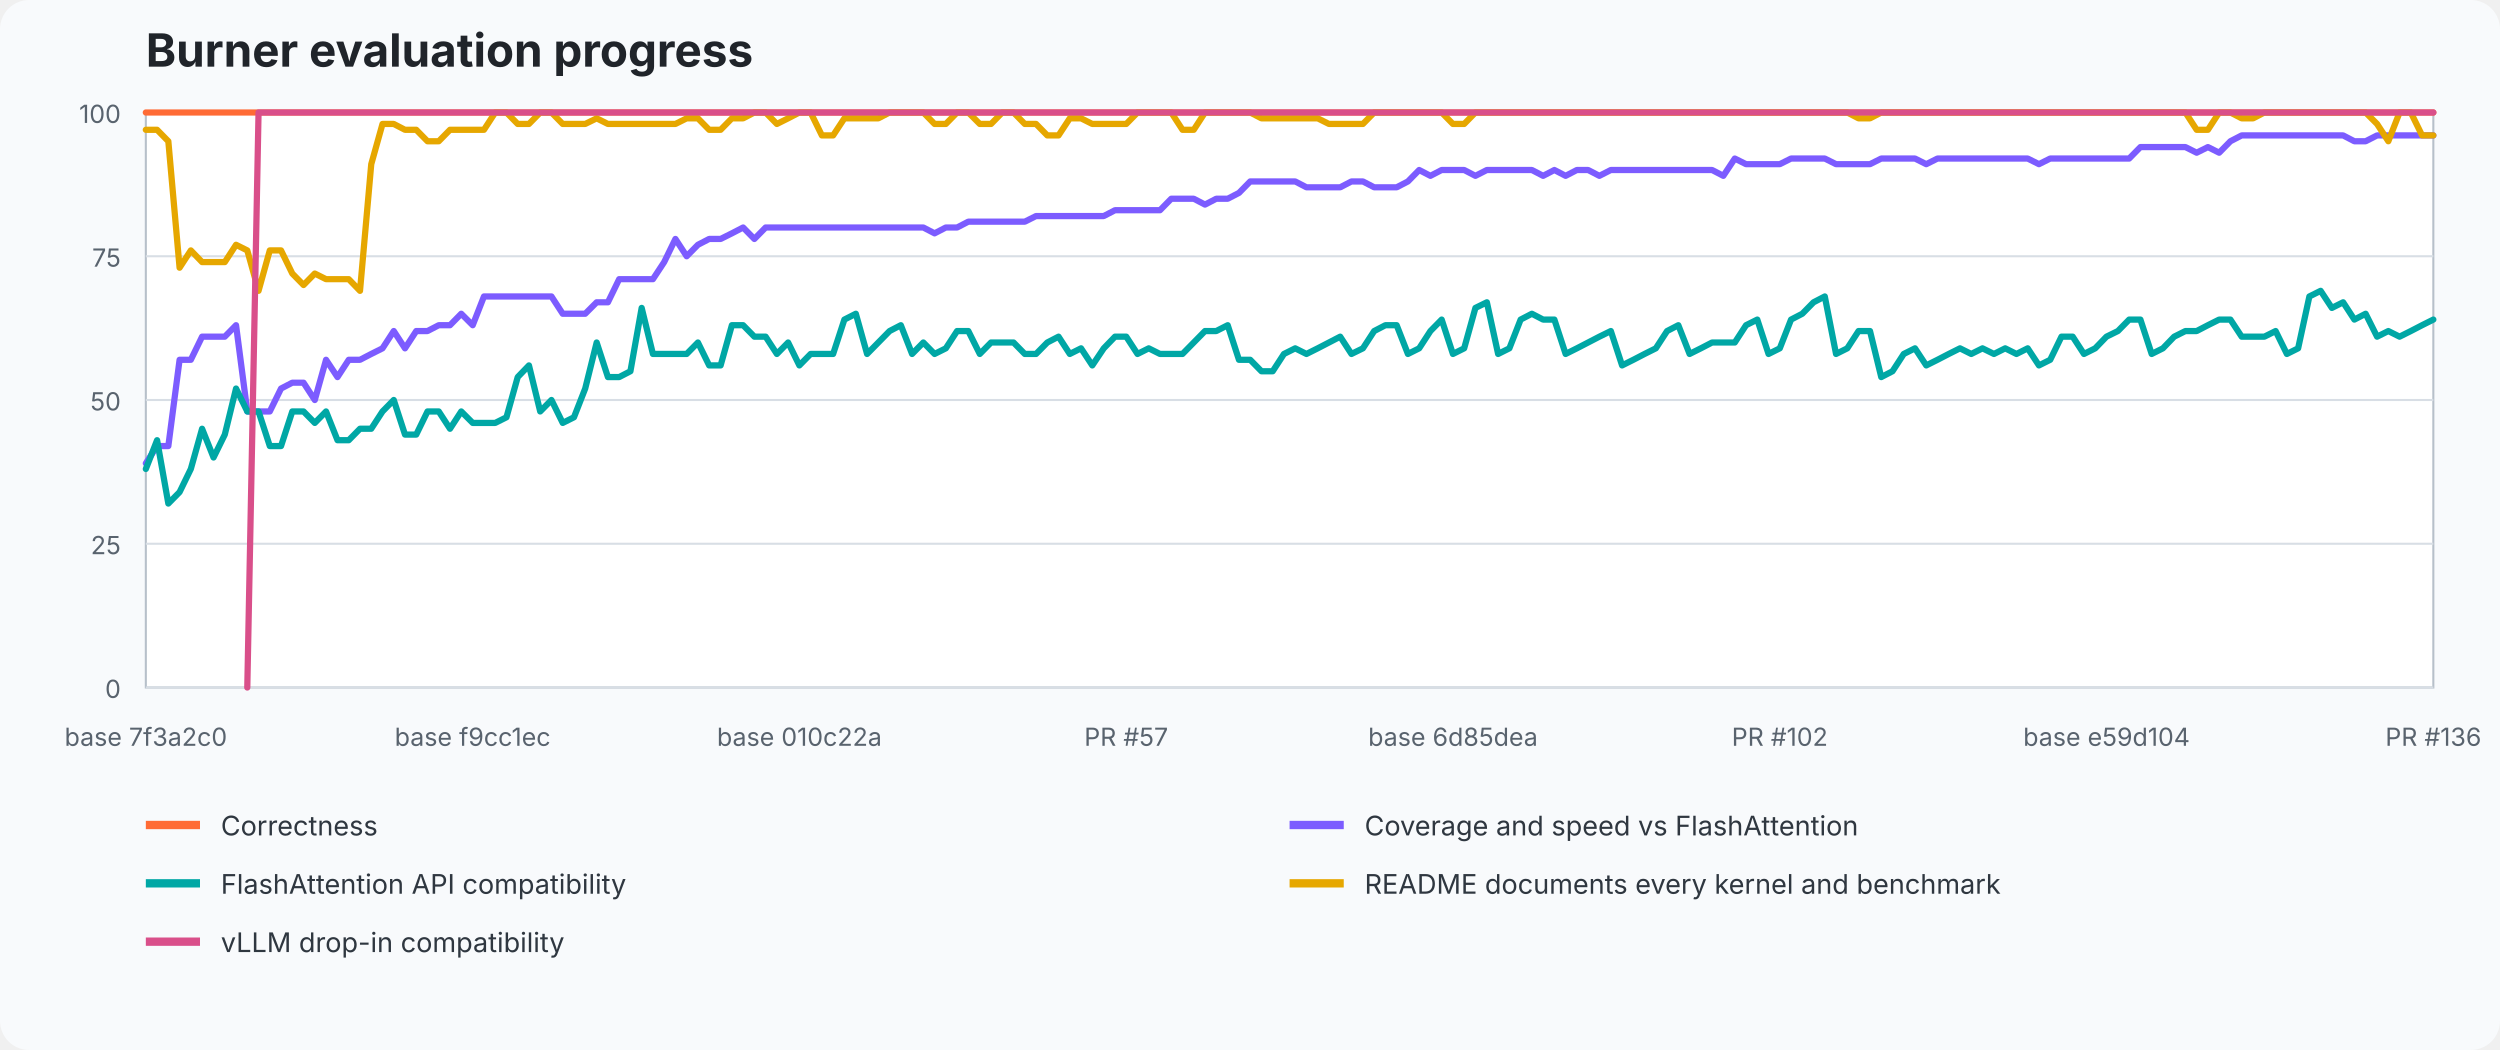
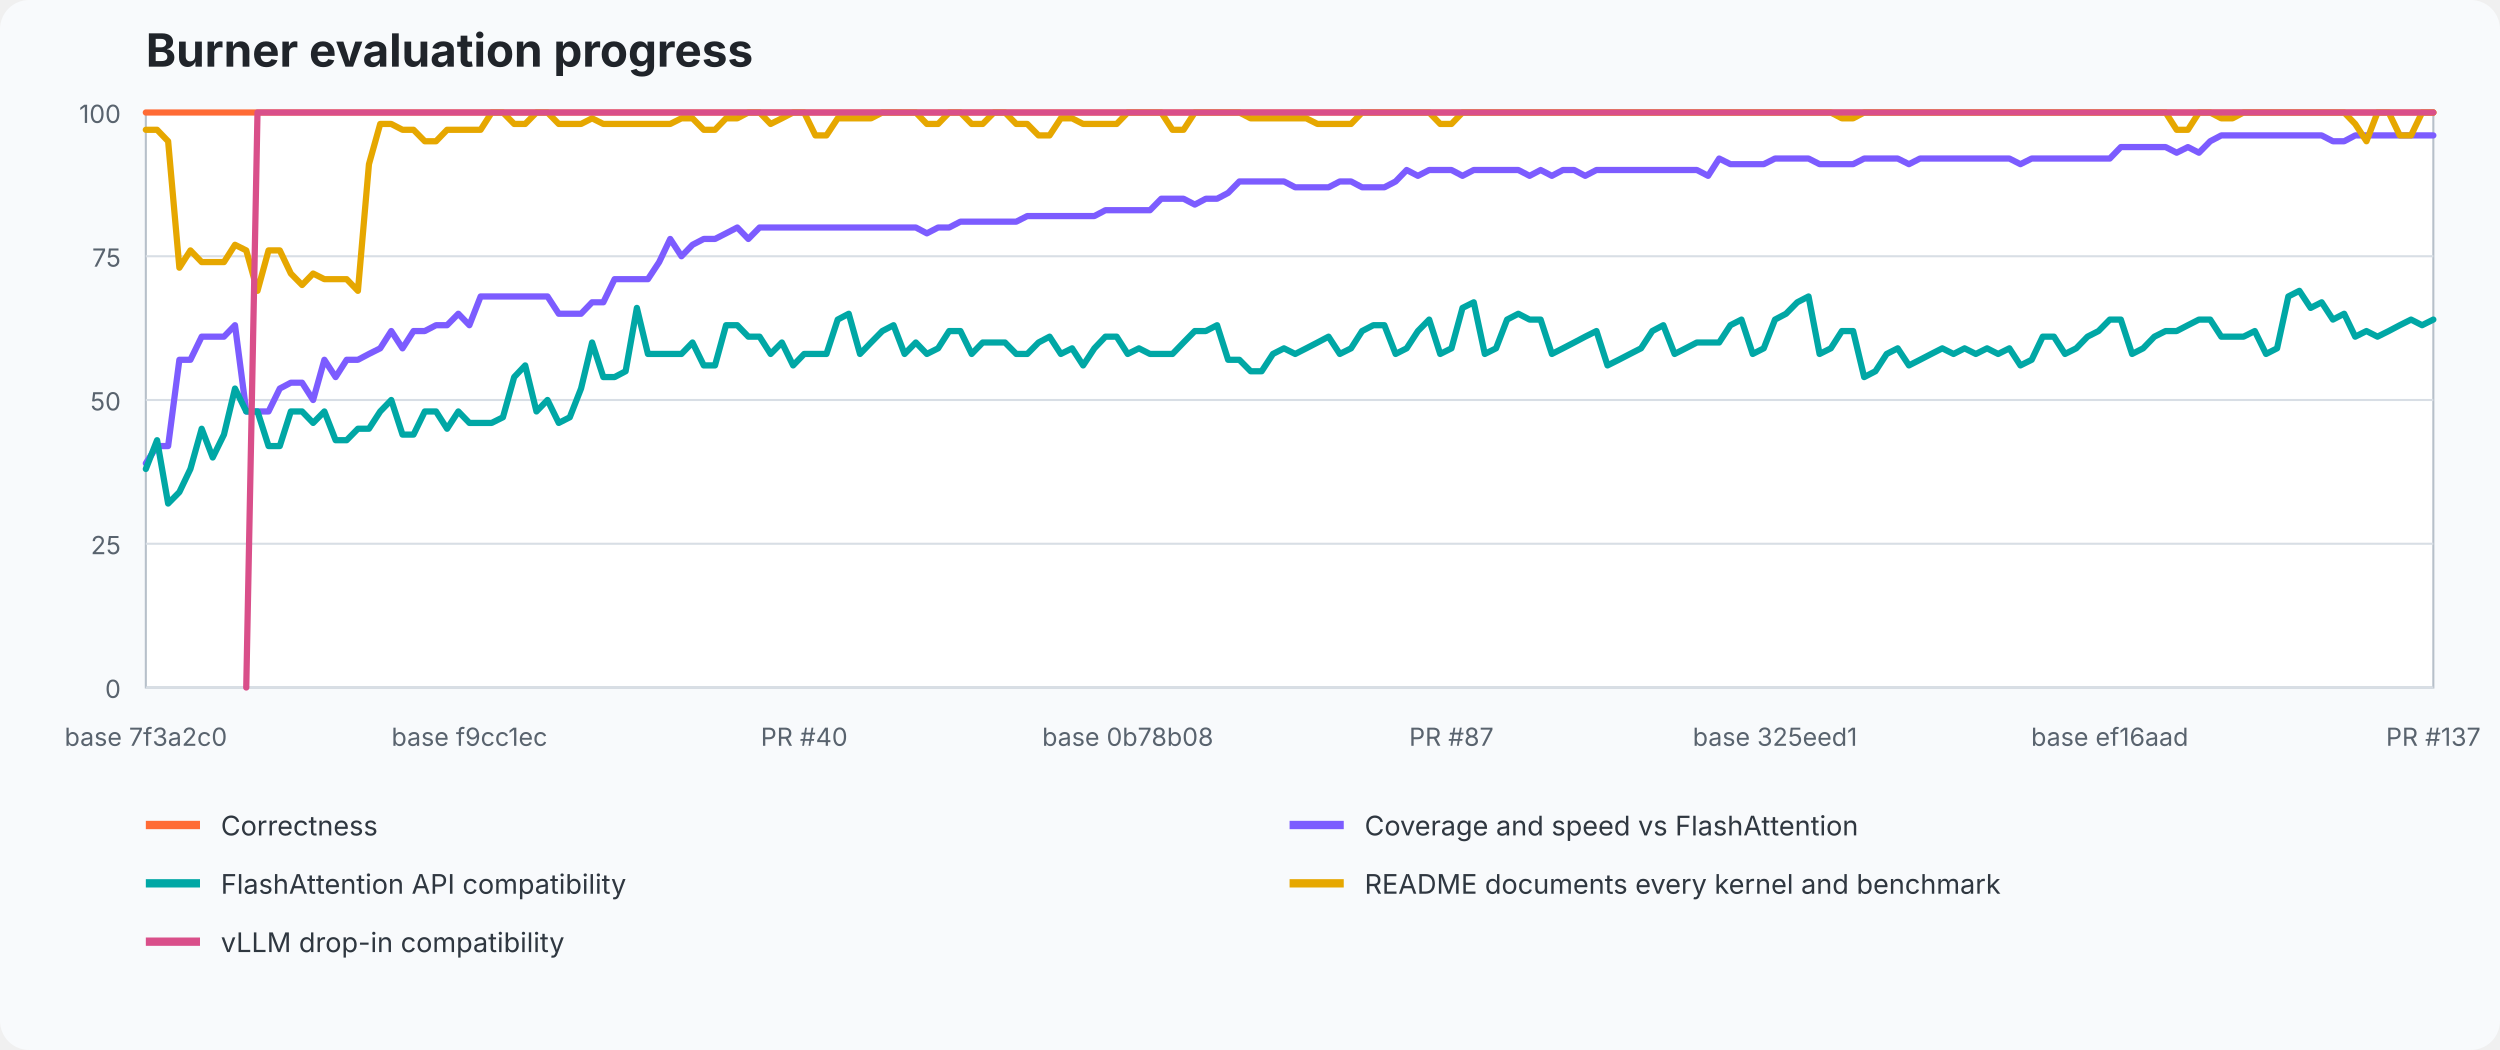
<svg xmlns="http://www.w3.org/2000/svg" width="1200" height="504" viewBox="0 0 1200 504" role="img" aria-labelledby="title desc">
  <style>text{font-family:ui-sans-serif,system-ui,-apple-system,BlinkMacSystemFont,"Segoe UI",sans-serif}.title{font-size:22px;font-weight:700;fill:#20242a}.axis{font-size:12px;fill:#59636e}.legend{font-size:13px;fill:#2f3740}.grid{stroke:#d8dee5;stroke-width:1}.plot{fill:#fff;stroke:#b7c0ca}</style>
  <rect width="100%" height="100%" fill="#f8fafc" rx="14" />
  <text x="70" y="32" class="title">Burner evaluation progress</text>
  <rect x="70" y="54" width="1098" height="276" class="plot" />
  <line x1="70" y1="330" x2="1168" y2="330" class="grid" />
  <text x="58" y="335" text-anchor="end" class="axis">0</text>
  <line x1="70" y1="261" x2="1168" y2="261" class="grid" />
  <text x="58" y="266" text-anchor="end" class="axis">25</text>
  <line x1="70" y1="192" x2="1168" y2="192" class="grid" />
  <text x="58" y="197" text-anchor="end" class="axis">50</text>
  <line x1="70" y1="123" x2="1168" y2="123" class="grid" />
  <text x="58" y="128" text-anchor="end" class="axis">75</text>
  <line x1="70" y1="54" x2="1168" y2="54" class="grid" />
  <text x="58" y="59" text-anchor="end" class="axis">100</text>
-   <polyline points="70.0,54.0 75.4,54.0 80.8,54.0 86.2,54.0 91.6,54.0 97.0,54.0 102.5,54.0 107.9,54.0 113.3,54.0 118.7,54.0 124.1,54.0 129.5,54.0 134.9,54.0 140.3,54.0 145.7,54.0 151.1,54.0 156.5,54.0 162.0,54.0 167.4,54.0 172.8,54.0 178.2,54.0 183.6,54.0 189.0,54.0 194.4,54.0 199.8,54.0 205.2,54.0 210.6,54.0 216.0,54.0 221.4,54.0 226.9,54.0 232.3,54.0 237.7,54.0 243.1,54.0 248.5,54.0 253.9,54.0 259.3,54.0 264.7,54.0 270.1,54.0 275.5,54.0 280.9,54.0 286.4,54.0 291.8,54.0 297.2,54.0 302.6,54.0 308.0,54.0 313.4,54.0 318.8,54.0 324.2,54.0 329.6,54.0 335.0,54.0 340.4,54.0 345.9,54.0 351.3,54.0 356.7,54.0 362.1,54.0 367.5,54.0 372.9,54.0 378.3,54.0 383.7,54.0 389.1,54.0 394.5,54.0 399.9,54.0 405.3,54.0 410.8,54.0 416.2,54.0 421.6,54.0 427.0,54.0 432.4,54.0 437.8,54.0 443.2,54.0 448.6,54.0 454.0,54.0 459.4,54.0 464.8,54.0 470.3,54.0 475.7,54.0 481.1,54.0 486.5,54.0 491.9,54.0 497.3,54.0 502.7,54.0 508.1,54.0 513.5,54.0 518.9,54.0 524.3,54.0 529.8,54.0 535.2,54.0 540.6,54.0 546.0,54.0 551.4,54.0 556.8,54.0 562.2,54.0 567.6,54.0 573.0,54.0 578.4,54.0 583.8,54.0 589.3,54.0 594.7,54.0 600.1,54.0 605.5,54.0 610.9,54.0 616.3,54.0 621.7,54.0 627.1,54.0 632.5,54.0 637.9,54.0 643.3,54.0 648.7,54.0 654.2,54.0 659.6,54.0 665.0,54.0 670.4,54.0 675.8,54.0 681.2,54.0 686.6,54.0 692.0,54.0 697.4,54.0 702.8,54.0 708.2,54.0 713.7,54.0 719.1,54.0 724.5,54.0 729.9,54.0 735.3,54.0 740.7,54.0 746.1,54.0 751.5,54.0 756.9,54.0 762.3,54.0 767.7,54.0 773.2,54.0 778.6,54.0 784.0,54.0 789.4,54.0 794.8,54.0 800.2,54.0 805.6,54.0 811.0,54.0 816.4,54.0 821.8,54.0 827.2,54.0 832.7,54.0 838.1,54.0 843.5,54.0 848.9,54.0 854.3,54.0 859.7,54.0 865.1,54.0 870.5,54.0 875.9,54.0 881.3,54.0 886.7,54.0 892.1,54.0 897.6,54.0 903.0,54.0 908.4,54.0 913.8,54.0 919.2,54.0 924.6,54.0 930.0,54.0 935.4,54.0 940.8,54.0 946.2,54.0 951.6,54.0 957.1,54.0 962.5,54.0 967.9,54.0 973.3,54.0 978.7,54.0 984.1,54.0 989.5,54.0 994.9,54.0 1000.3,54.0 1005.7,54.0 1011.1,54.0 1016.6,54.0 1022.0,54.0 1027.4,54.0 1032.8,54.0 1038.2,54.0 1043.6,54.0 1049.0,54.0 1054.4,54.0 1059.8,54.0 1065.2,54.0 1070.6,54.0 1076.0,54.0 1081.5,54.0 1086.9,54.0 1092.3,54.0 1097.7,54.0 1103.1,54.0 1108.5,54.0 1113.9,54.0 1119.3,54.0 1124.7,54.0 1130.1,54.0 1135.5,54.0 1141.0,54.0 1146.4,54.0 1151.8,54.0 1157.2,54.0 1162.6,54.0 1168.0,54.0" fill="none" stroke="#ff6b35" stroke-width="3" stroke-linejoin="round" stroke-linecap="round" />
-   <polyline points="70.0,222.4 75.4,214.1 80.8,214.1 86.2,172.7 91.6,172.7 97.0,161.6 102.5,161.6 107.9,161.6 113.3,156.1 118.7,197.5 124.1,197.5 129.5,197.5 134.9,186.5 140.3,183.7 145.7,183.7 151.1,192.0 156.5,172.7 162.0,181.0 167.4,172.7 172.8,172.7 178.2,169.9 183.6,167.2 189.0,158.9 194.4,167.2 199.8,158.9 205.2,158.9 210.6,156.1 216.0,156.1 221.4,150.6 226.9,156.1 232.3,142.3 237.7,142.3 243.1,142.3 248.5,142.3 253.9,142.3 259.3,142.3 264.7,142.3 270.1,150.6 275.5,150.6 280.9,150.6 286.4,145.1 291.8,145.1 297.2,134.0 302.6,134.0 308.0,134.0 313.4,134.0 318.8,125.8 324.2,114.7 329.6,123.0 335.0,117.5 340.4,114.7 345.9,114.7 351.3,112.0 356.7,109.2 362.1,114.7 367.5,109.2 372.9,109.2 378.3,109.2 383.7,109.2 389.1,109.2 394.5,109.2 399.9,109.2 405.3,109.2 410.8,109.2 416.2,109.2 421.6,109.2 427.0,109.2 432.4,109.2 437.8,109.2 443.2,109.2 448.6,112.0 454.0,109.2 459.4,109.2 464.8,106.4 470.3,106.4 475.7,106.4 481.1,106.4 486.5,106.4 491.9,106.4 497.3,103.7 502.7,103.7 508.1,103.7 513.5,103.7 518.9,103.7 524.3,103.7 529.8,103.7 535.2,100.9 540.6,100.9 546.0,100.9 551.4,100.9 556.8,100.9 562.2,95.4 567.6,95.4 573.0,95.4 578.4,98.2 583.8,95.4 589.3,95.4 594.7,92.6 600.1,87.1 605.5,87.1 610.9,87.1 616.3,87.1 621.7,87.1 627.1,89.9 632.5,89.9 637.9,89.9 643.3,89.9 648.7,87.1 654.2,87.1 659.6,89.9 665.0,89.9 670.4,89.9 675.8,87.1 681.2,81.6 686.6,84.4 692.0,81.6 697.4,81.6 702.8,81.6 708.2,84.4 713.7,81.6 719.1,81.6 724.5,81.6 729.9,81.6 735.3,81.6 740.7,84.4 746.1,81.6 751.5,84.4 756.9,81.6 762.3,81.6 767.7,84.4 773.2,81.6 778.6,81.6 784.0,81.6 789.4,81.6 794.8,81.6 800.2,81.6 805.6,81.6 811.0,81.6 816.4,81.6 821.8,81.6 827.2,84.4 832.7,76.1 838.1,78.8 843.5,78.8 848.9,78.8 854.3,78.8 859.7,76.1 865.1,76.1 870.5,76.1 875.9,76.1 881.3,78.8 886.7,78.8 892.1,78.8 897.6,78.8 903.0,76.1 908.4,76.1 913.8,76.1 919.2,76.1 924.6,78.8 930.0,76.1 935.4,76.1 940.8,76.1 946.2,76.1 951.6,76.1 957.1,76.1 962.5,76.1 967.9,76.1 973.3,76.1 978.7,78.8 984.1,76.1 989.5,76.1 994.9,76.1 1000.3,76.1 1005.7,76.1 1011.1,76.1 1016.6,76.1 1022.0,76.1 1027.4,70.6 1032.8,70.6 1038.2,70.6 1043.6,70.6 1049.0,70.6 1054.4,73.3 1059.8,70.6 1065.2,73.3 1070.6,67.8 1076.0,65.0 1081.5,65.0 1086.9,65.0 1092.3,65.0 1097.7,65.0 1103.1,65.0 1108.5,65.0 1113.9,65.0 1119.3,65.0 1124.7,65.0 1130.1,67.8 1135.5,67.8 1141.0,65.0 1146.4,65.0 1151.8,65.0 1157.2,65.0 1162.6,65.0 1168.0,65.0" fill="none" stroke="#7c5cff" stroke-width="3" stroke-linejoin="round" stroke-linecap="round" />
-   <polyline points="70.0,225.1 75.4,211.3 80.8,241.7 86.2,236.2 91.6,225.1 97.0,205.8 102.5,219.6 107.9,208.6 113.3,186.5 118.7,197.5 124.1,197.5 129.5,214.1 134.9,214.1 140.3,197.5 145.7,197.5 151.1,203.0 156.5,197.5 162.0,211.3 167.4,211.3 172.8,205.8 178.2,205.8 183.6,197.5 189.0,192.0 194.4,208.6 199.8,208.6 205.2,197.5 210.6,197.5 216.0,205.8 221.4,197.5 226.9,203.0 232.3,203.0 237.7,203.0 243.1,200.3 248.5,181.0 253.9,175.4 259.3,197.5 264.7,192.0 270.1,203.0 275.5,200.3 280.9,186.5 286.4,164.4 291.8,181.0 297.2,181.0 302.6,178.2 308.0,147.8 313.4,169.9 318.8,169.9 324.2,169.9 329.6,169.9 335.0,164.4 340.4,175.4 345.9,175.4 351.3,156.1 356.7,156.1 362.1,161.6 367.5,161.6 372.9,169.9 378.3,164.4 383.7,175.4 389.1,169.9 394.5,169.9 399.9,169.9 405.3,153.4 410.8,150.6 416.2,169.9 421.6,164.4 427.0,158.9 432.4,156.1 437.8,169.9 443.2,164.4 448.6,169.9 454.0,167.2 459.4,158.9 464.8,158.9 470.3,169.9 475.7,164.4 481.1,164.4 486.5,164.4 491.9,169.9 497.3,169.9 502.7,164.4 508.1,161.6 513.5,169.9 518.9,167.2 524.3,175.4 529.8,167.2 535.2,161.6 540.6,161.6 546.0,169.9 551.4,167.2 556.8,169.9 562.2,169.9 567.6,169.9 573.0,164.4 578.4,158.9 583.8,158.9 589.3,156.1 594.7,172.7 600.1,172.7 605.5,178.2 610.9,178.2 616.3,169.9 621.7,167.2 627.1,169.9 632.5,167.2 637.9,164.4 643.3,161.6 648.7,169.9 654.2,167.2 659.6,158.9 665.0,156.1 670.4,156.1 675.8,169.9 681.2,167.2 686.6,158.9 692.0,153.4 697.4,169.9 702.8,167.2 708.2,147.8 713.7,145.1 719.1,169.9 724.5,167.2 729.9,153.4 735.3,150.6 740.7,153.4 746.1,153.4 751.5,169.9 756.9,167.2 762.3,164.4 767.7,161.6 773.2,158.9 778.6,175.4 784.0,172.7 789.4,169.9 794.8,167.2 800.2,158.9 805.6,156.1 811.0,169.9 816.4,167.2 821.8,164.4 827.2,164.4 832.7,164.4 838.1,156.1 843.5,153.4 848.9,169.9 854.3,167.2 859.7,153.4 865.1,150.6 870.5,145.1 875.9,142.3 881.3,169.9 886.7,167.2 892.1,158.9 897.6,158.9 903.0,181.0 908.4,178.2 913.8,169.9 919.2,167.2 924.6,175.4 930.0,172.7 935.4,169.9 940.8,167.2 946.2,169.9 951.6,167.2 957.1,169.9 962.5,167.2 967.9,169.9 973.3,167.2 978.7,175.4 984.1,172.7 989.5,161.6 994.9,161.6 1000.3,169.9 1005.7,167.2 1011.1,161.6 1016.6,158.9 1022.0,153.4 1027.4,153.4 1032.8,169.9 1038.2,167.2 1043.6,161.6 1049.0,158.9 1054.4,158.9 1059.8,156.1 1065.2,153.4 1070.6,153.4 1076.0,161.6 1081.5,161.6 1086.9,161.6 1092.3,158.9 1097.7,169.9 1103.1,167.2 1108.5,142.3 1113.9,139.6 1119.3,147.8 1124.7,145.1 1130.1,153.4 1135.5,150.6 1141.0,161.6 1146.4,158.9 1151.8,161.6 1157.2,158.9 1162.6,156.1 1168.0,153.4" fill="none" stroke="#00a7a5" stroke-width="3" stroke-linejoin="round" stroke-linecap="round" />
-   <polyline points="70.0,62.3 75.4,62.3 80.8,67.8 86.2,128.5 91.6,120.2 97.0,125.8 102.5,125.8 107.9,125.8 113.3,117.5 118.7,120.2 124.1,139.6 129.5,120.2 134.9,120.2 140.3,131.3 145.7,136.8 151.1,131.3 156.5,134.0 162.0,134.0 167.4,134.0 172.8,139.6 178.2,78.8 183.6,59.5 189.0,59.5 194.4,62.3 199.8,62.3 205.2,67.8 210.6,67.8 216.0,62.3 221.4,62.3 226.9,62.3 232.3,62.3 237.7,54.0 243.1,54.0 248.5,59.5 253.9,59.5 259.3,54.0 264.7,54.0 270.1,59.5 275.5,59.5 280.9,59.5 286.4,56.8 291.8,59.5 297.2,59.5 302.6,59.5 308.0,59.5 313.4,59.5 318.8,59.5 324.2,59.5 329.6,56.8 335.0,56.8 340.4,62.3 345.9,62.3 351.3,56.8 356.7,56.8 362.1,54.0 367.5,54.0 372.9,59.5 378.3,56.8 383.7,54.0 389.1,54.0 394.5,65.0 399.9,65.0 405.3,56.8 410.8,56.8 416.2,56.8 421.6,56.8 427.0,54.0 432.4,54.0 437.8,54.0 443.2,54.0 448.6,59.5 454.0,59.5 459.4,54.0 464.8,54.0 470.3,59.5 475.7,59.5 481.1,54.0 486.5,54.0 491.9,59.5 497.3,59.5 502.7,65.0 508.1,65.0 513.5,56.8 518.9,56.8 524.3,59.5 529.8,59.5 535.2,59.5 540.6,59.5 546.0,54.0 551.4,54.0 556.8,54.0 562.2,54.0 567.6,62.3 573.0,62.3 578.4,54.0 583.8,54.0 589.3,54.0 594.7,54.0 600.1,54.0 605.5,56.8 610.9,56.8 616.3,56.8 621.7,56.8 627.1,56.8 632.5,56.8 637.9,59.5 643.3,59.5 648.7,59.5 654.2,59.5 659.6,54.0 665.0,54.0 670.4,54.0 675.8,54.0 681.2,54.0 686.6,54.0 692.0,54.0 697.4,59.5 702.8,59.5 708.2,54.0 713.7,54.0 719.1,54.0 724.5,54.0 729.9,54.0 735.3,54.0 740.7,54.0 746.1,54.0 751.5,54.0 756.9,54.0 762.3,54.0 767.7,54.0 773.2,54.0 778.6,54.0 784.0,54.0 789.4,54.0 794.8,54.0 800.2,54.0 805.6,54.0 811.0,54.0 816.4,54.0 821.8,54.0 827.2,54.0 832.7,54.0 838.1,54.0 843.5,54.0 848.9,54.0 854.3,54.0 859.7,54.0 865.1,54.0 870.5,54.0 875.9,54.0 881.3,54.0 886.7,54.0 892.1,56.8 897.6,56.8 903.0,54.0 908.4,54.0 913.8,54.0 919.2,54.0 924.6,54.0 930.0,54.0 935.4,54.0 940.8,54.0 946.2,54.0 951.6,54.0 957.1,54.0 962.5,54.0 967.9,54.0 973.3,54.0 978.7,54.0 984.1,54.0 989.5,54.0 994.9,54.0 1000.3,54.0 1005.7,54.0 1011.1,54.0 1016.6,54.0 1022.0,54.0 1027.4,54.0 1032.8,54.0 1038.2,54.0 1043.6,54.0 1049.0,54.0 1054.4,62.3 1059.8,62.3 1065.2,54.0 1070.6,54.0 1076.0,56.8 1081.5,56.8 1086.9,54.0 1092.3,54.0 1097.7,54.0 1103.1,54.0 1108.5,54.0 1113.9,54.0 1119.3,54.0 1124.7,54.0 1130.1,54.0 1135.5,54.0 1141.0,59.5 1146.4,67.8 1151.8,54.0 1157.2,54.0 1162.6,65.0 1168.0,65.0" fill="none" stroke="#e6a700" stroke-width="3" stroke-linejoin="round" stroke-linecap="round" />
-   <polyline points="118.7,330.0 124.1,54.0 129.5,54.0 134.9,54.0 140.3,54.0 145.7,54.0 151.1,54.0 156.5,54.0 162.0,54.0 167.4,54.0 172.8,54.0 178.2,54.0 183.6,54.0 189.0,54.0 194.4,54.0 199.8,54.0 205.2,54.0 210.6,54.0 216.0,54.0 221.4,54.0 226.9,54.0 232.3,54.0 237.7,54.0 243.1,54.0 248.5,54.0 253.9,54.0 259.3,54.0 264.7,54.0 270.1,54.0 275.5,54.0 280.9,54.0 286.4,54.0 291.8,54.0 297.2,54.0 302.6,54.0 308.0,54.0 313.4,54.0 318.8,54.0 324.2,54.0 329.6,54.0 335.0,54.0 340.4,54.0 345.9,54.0 351.3,54.0 356.7,54.0 362.1,54.0 367.5,54.0 372.9,54.0 378.3,54.0 383.7,54.0 389.1,54.0 394.5,54.0 399.9,54.0 405.3,54.0 410.8,54.0 416.2,54.0 421.6,54.0 427.0,54.0 432.4,54.0 437.8,54.0 443.2,54.0 448.6,54.0 454.0,54.0 459.4,54.0 464.8,54.0 470.3,54.0 475.7,54.0 481.1,54.0 486.5,54.0 491.9,54.0 497.3,54.0 502.7,54.0 508.1,54.0 513.5,54.0 518.9,54.0 524.3,54.0 529.8,54.0 535.2,54.0 540.6,54.0 546.0,54.0 551.4,54.0 556.8,54.0 562.2,54.0 567.6,54.0 573.0,54.0 578.4,54.0 583.8,54.0 589.3,54.0 594.7,54.0 600.1,54.0 605.5,54.0 610.9,54.0 616.3,54.0 621.7,54.0 627.1,54.0 632.5,54.0 637.9,54.0 643.3,54.0 648.7,54.0 654.2,54.0 659.6,54.0 665.0,54.0 670.4,54.0 675.8,54.0 681.2,54.0 686.6,54.0 692.0,54.0 697.4,54.0 702.8,54.0 708.2,54.0 713.7,54.0 719.1,54.0 724.5,54.0 729.9,54.0 735.3,54.0 740.7,54.0 746.1,54.0 751.5,54.0 756.9,54.0 762.3,54.0 767.7,54.0 773.2,54.0 778.6,54.0 784.0,54.0 789.4,54.0 794.8,54.0 800.2,54.0 805.6,54.0 811.0,54.0 816.4,54.0 821.8,54.0 827.2,54.0 832.7,54.0 838.1,54.0 843.5,54.0 848.9,54.0 854.3,54.0 859.7,54.0 865.1,54.0 870.5,54.0 875.9,54.0 881.3,54.0 886.7,54.0 892.1,54.0 897.6,54.0 903.0,54.0 908.4,54.0 913.8,54.0 919.2,54.0 924.6,54.0 930.0,54.0 935.4,54.0 940.8,54.0 946.2,54.0 951.6,54.0 957.1,54.0 962.5,54.0 967.9,54.0 973.3,54.0 978.7,54.0 984.1,54.0 989.5,54.0 994.9,54.0 1000.3,54.0 1005.7,54.0 1011.1,54.0 1016.6,54.0 1022.0,54.0 1027.4,54.0 1032.8,54.0 1038.2,54.0 1043.6,54.0 1049.0,54.0 1054.4,54.0 1059.8,54.0 1065.2,54.0 1070.6,54.0 1076.0,54.0 1081.5,54.0 1086.9,54.0 1092.3,54.0 1097.7,54.0 1103.1,54.0 1108.5,54.0 1113.9,54.0 1119.3,54.0 1124.7,54.0 1130.1,54.0 1135.5,54.0 1141.0,54.0 1146.4,54.0 1151.8,54.0 1157.2,54.0 1162.6,54.0 1168.0,54.0" fill="none" stroke="#d94f8a" stroke-width="3" stroke-linejoin="round" stroke-linecap="round" />
+   <polyline points="70.0,54.0 75.4,54.0 80.7,54.0 86.1,54.0 91.4,54.0 96.8,54.0 102.1,54.0 107.5,54.0 112.8,54.0 118.2,54.0 123.6,54.0 128.9,54.0 134.3,54.0 139.6,54.0 145.0,54.0 150.3,54.0 155.7,54.0 161.1,54.0 166.4,54.0 171.8,54.0 177.1,54.0 182.5,54.0 187.8,54.0 193.2,54.0 198.5,54.0 203.9,54.0 209.3,54.0 214.6,54.0 220.0,54.0 225.3,54.0 230.7,54.0 236.0,54.0 241.4,54.0 246.8,54.0 252.1,54.0 257.5,54.0 262.8,54.0 268.2,54.0 273.5,54.0 278.9,54.0 284.2,54.0 289.6,54.0 295.0,54.0 300.3,54.0 305.7,54.0 311.0,54.0 316.4,54.0 321.7,54.0 327.1,54.0 332.4,54.0 337.8,54.0 343.2,54.0 348.5,54.0 353.9,54.0 359.2,54.0 364.6,54.0 369.9,54.0 375.3,54.0 380.7,54.0 386.0,54.0 391.4,54.0 396.7,54.0 402.1,54.0 407.4,54.0 412.8,54.0 418.1,54.0 423.5,54.0 428.9,54.0 434.2,54.0 439.6,54.0 444.9,54.0 450.3,54.0 455.6,54.0 461.0,54.0 466.4,54.0 471.7,54.0 477.1,54.0 482.4,54.0 487.8,54.0 493.1,54.0 498.5,54.0 503.8,54.0 509.2,54.0 514.6,54.0 519.9,54.0 525.3,54.0 530.6,54.0 536.0,54.0 541.3,54.0 546.7,54.0 552.0,54.0 557.4,54.0 562.8,54.0 568.1,54.0 573.5,54.0 578.8,54.0 584.2,54.0 589.5,54.0 594.9,54.0 600.3,54.0 605.6,54.0 611.0,54.0 616.3,54.0 621.7,54.0 627.0,54.0 632.4,54.0 637.7,54.0 643.1,54.0 648.5,54.0 653.8,54.0 659.2,54.0 664.5,54.0 669.9,54.0 675.2,54.0 680.6,54.0 686.0,54.0 691.3,54.0 696.7,54.0 702.0,54.0 707.4,54.0 712.7,54.0 718.1,54.0 723.4,54.0 728.8,54.0 734.2,54.0 739.5,54.0 744.9,54.0 750.2,54.0 755.6,54.0 760.9,54.0 766.3,54.0 771.6,54.0 777.0,54.0 782.4,54.0 787.7,54.0 793.1,54.0 798.4,54.0 803.8,54.0 809.1,54.0 814.5,54.0 819.9,54.0 825.2,54.0 830.6,54.0 835.9,54.0 841.3,54.0 846.6,54.0 852.0,54.0 857.3,54.0 862.7,54.0 868.1,54.0 873.4,54.0 878.8,54.0 884.1,54.0 889.5,54.0 894.8,54.0 900.2,54.0 905.6,54.0 910.9,54.0 916.3,54.0 921.6,54.0 927.0,54.0 932.3,54.0 937.7,54.0 943.0,54.0 948.4,54.0 953.8,54.0 959.1,54.0 964.5,54.0 969.8,54.0 975.2,54.0 980.5,54.0 985.9,54.0 991.2,54.0 996.6,54.0 1002.0,54.0 1007.3,54.0 1012.7,54.0 1018.0,54.0 1023.4,54.0 1028.7,54.0 1034.1,54.0 1039.5,54.0 1044.8,54.0 1050.2,54.0 1055.5,54.0 1060.9,54.0 1066.2,54.0 1071.6,54.0 1076.9,54.0 1082.3,54.0 1087.7,54.0 1093.0,54.0 1098.4,54.0 1103.7,54.0 1109.1,54.0 1114.4,54.0 1119.8,54.0 1125.2,54.0 1130.5,54.0 1135.9,54.0 1141.2,54.0 1146.6,54.0 1151.9,54.0 1157.3,54.0 1162.6,54.0 1168.0,54.0" fill="none" stroke="#ff6b35" stroke-width="3" stroke-linejoin="round" stroke-linecap="round" />
+   <polyline points="70.0,222.4 75.4,214.1 80.7,214.1 86.1,172.7 91.4,172.7 96.8,161.6 102.1,161.6 107.5,161.6 112.8,156.1 118.2,197.5 123.6,197.5 128.9,197.5 134.3,186.5 139.6,183.7 145.0,183.7 150.3,192.0 155.7,172.7 161.1,181.0 166.4,172.7 171.8,172.7 177.1,169.9 182.5,167.2 187.8,158.9 193.2,167.2 198.5,158.9 203.9,158.9 209.3,156.1 214.6,156.1 220.0,150.6 225.3,156.1 230.7,142.3 236.0,142.3 241.4,142.3 246.8,142.3 252.1,142.3 257.5,142.3 262.8,142.3 268.2,150.6 273.5,150.6 278.9,150.6 284.2,145.1 289.6,145.1 295.0,134.0 300.3,134.0 305.7,134.0 311.0,134.0 316.4,125.8 321.7,114.7 327.1,123.0 332.4,117.5 337.8,114.7 343.2,114.7 348.5,112.0 353.9,109.2 359.2,114.7 364.6,109.2 369.9,109.2 375.3,109.2 380.7,109.2 386.0,109.2 391.4,109.2 396.7,109.2 402.1,109.2 407.4,109.2 412.8,109.2 418.1,109.2 423.5,109.2 428.9,109.2 434.2,109.2 439.6,109.2 444.9,112.0 450.3,109.2 455.6,109.2 461.0,106.4 466.4,106.4 471.7,106.4 477.1,106.4 482.4,106.4 487.8,106.4 493.1,103.7 498.5,103.7 503.8,103.7 509.2,103.7 514.6,103.7 519.9,103.7 525.3,103.7 530.6,100.9 536.0,100.9 541.3,100.9 546.7,100.9 552.0,100.9 557.4,95.4 562.8,95.4 568.1,95.4 573.5,98.2 578.8,95.4 584.2,95.4 589.5,92.6 594.9,87.1 600.3,87.1 605.6,87.1 611.0,87.1 616.3,87.1 621.7,89.9 627.0,89.9 632.4,89.9 637.7,89.9 643.1,87.1 648.5,87.1 653.8,89.9 659.2,89.9 664.5,89.9 669.9,87.1 675.2,81.6 680.6,84.4 686.0,81.6 691.3,81.6 696.7,81.6 702.0,84.4 707.4,81.6 712.7,81.6 718.1,81.6 723.4,81.6 728.8,81.6 734.2,84.4 739.5,81.6 744.9,84.4 750.2,81.6 755.6,81.6 760.9,84.4 766.3,81.6 771.6,81.6 777.0,81.6 782.4,81.6 787.7,81.6 793.1,81.6 798.4,81.6 803.8,81.6 809.1,81.6 814.5,81.6 819.9,84.4 825.2,76.1 830.6,78.8 835.9,78.8 841.3,78.8 846.6,78.8 852.0,76.1 857.3,76.1 862.7,76.1 868.1,76.1 873.4,78.8 878.8,78.8 884.1,78.8 889.5,78.8 894.8,76.1 900.2,76.1 905.6,76.1 910.9,76.1 916.3,78.8 921.6,76.1 927.0,76.1 932.3,76.1 937.7,76.1 943.0,76.1 948.4,76.1 953.8,76.1 959.1,76.1 964.5,76.1 969.8,78.8 975.2,76.1 980.5,76.1 985.9,76.1 991.2,76.1 996.6,76.1 1002.0,76.1 1007.3,76.1 1012.7,76.1 1018.0,70.6 1023.4,70.6 1028.7,70.6 1034.1,70.6 1039.5,70.6 1044.8,73.3 1050.2,70.6 1055.5,73.3 1060.9,67.8 1066.2,65.0 1071.6,65.0 1076.9,65.0 1082.3,65.0 1087.7,65.0 1093.0,65.0 1098.4,65.0 1103.7,65.0 1109.1,65.0 1114.4,65.0 1119.8,67.8 1125.2,67.8 1130.5,65.0 1135.9,65.0 1141.2,65.0 1146.6,65.0 1151.9,65.0 1157.3,65.0 1162.6,65.0 1168.0,65.0" fill="none" stroke="#7c5cff" stroke-width="3" stroke-linejoin="round" stroke-linecap="round" />
+   <polyline points="70.0,225.1 75.4,211.3 80.7,241.7 86.1,236.2 91.4,225.1 96.8,205.8 102.1,219.6 107.5,208.6 112.8,186.5 118.2,197.5 123.6,197.5 128.9,214.1 134.3,214.1 139.6,197.5 145.0,197.5 150.3,203.0 155.7,197.5 161.1,211.3 166.4,211.3 171.8,205.8 177.1,205.8 182.5,197.5 187.8,192.0 193.2,208.6 198.5,208.6 203.9,197.5 209.3,197.5 214.6,205.8 220.0,197.5 225.3,203.0 230.7,203.0 236.0,203.0 241.4,200.3 246.8,181.0 252.1,175.4 257.5,197.5 262.8,192.0 268.2,203.0 273.5,200.3 278.9,186.5 284.2,164.4 289.6,181.0 295.0,181.0 300.3,178.2 305.7,147.8 311.0,169.9 316.4,169.9 321.7,169.9 327.1,169.9 332.4,164.4 337.8,175.4 343.2,175.4 348.5,156.1 353.9,156.1 359.2,161.6 364.6,161.6 369.9,169.9 375.3,164.4 380.7,175.4 386.0,169.9 391.4,169.9 396.7,169.9 402.1,153.4 407.4,150.6 412.8,169.9 418.1,164.4 423.5,158.9 428.9,156.1 434.2,169.9 439.6,164.4 444.9,169.9 450.3,167.2 455.6,158.9 461.0,158.9 466.4,169.9 471.7,164.4 477.1,164.4 482.4,164.4 487.8,169.9 493.1,169.9 498.5,164.4 503.8,161.6 509.2,169.9 514.6,167.2 519.9,175.4 525.3,167.2 530.6,161.6 536.0,161.6 541.3,169.9 546.7,167.2 552.0,169.9 557.4,169.9 562.8,169.9 568.1,164.4 573.5,158.9 578.8,158.9 584.2,156.1 589.5,172.7 594.9,172.7 600.3,178.2 605.6,178.2 611.0,169.9 616.3,167.2 621.7,169.9 627.0,167.2 632.4,164.4 637.7,161.6 643.1,169.9 648.5,167.2 653.8,158.9 659.2,156.1 664.5,156.1 669.9,169.9 675.2,167.2 680.6,158.9 686.0,153.4 691.3,169.9 696.7,167.2 702.0,147.8 707.4,145.1 712.7,169.9 718.1,167.2 723.4,153.4 728.8,150.6 734.2,153.4 739.5,153.4 744.9,169.9 750.2,167.2 755.6,164.4 760.9,161.6 766.3,158.9 771.6,175.4 777.0,172.7 782.4,169.9 787.7,167.2 793.1,158.9 798.4,156.1 803.8,169.9 809.1,167.2 814.5,164.4 819.9,164.4 825.2,164.4 830.6,156.1 835.9,153.4 841.3,169.9 846.6,167.2 852.0,153.4 857.3,150.6 862.7,145.1 868.1,142.3 873.4,169.9 878.8,167.2 884.1,158.9 889.5,158.9 894.8,181.0 900.2,178.2 905.6,169.9 910.9,167.2 916.3,175.4 921.6,172.7 927.0,169.9 932.3,167.2 937.7,169.9 943.0,167.2 948.4,169.9 953.8,167.2 959.1,169.9 964.5,167.2 969.8,175.4 975.2,172.7 980.5,161.6 985.9,161.6 991.2,169.9 996.6,167.2 1002.0,161.6 1007.3,158.9 1012.7,153.4 1018.0,153.4 1023.4,169.9 1028.7,167.2 1034.1,161.6 1039.5,158.9 1044.8,158.9 1050.2,156.1 1055.5,153.4 1060.9,153.4 1066.2,161.6 1071.6,161.6 1076.9,161.6 1082.3,158.9 1087.7,169.9 1093.0,167.2 1098.4,142.3 1103.7,139.6 1109.1,147.8 1114.4,145.1 1119.8,153.4 1125.2,150.6 1130.5,161.6 1135.9,158.9 1141.2,161.6 1146.6,158.9 1151.9,156.1 1157.3,153.4 1162.6,156.1 1168.0,153.4" fill="none" stroke="#00a7a5" stroke-width="3" stroke-linejoin="round" stroke-linecap="round" />
+   <polyline points="70.0,62.3 75.4,62.3 80.7,67.8 86.1,128.5 91.4,120.2 96.8,125.8 102.1,125.8 107.5,125.8 112.8,117.5 118.2,120.2 123.6,139.6 128.9,120.2 134.3,120.2 139.6,131.3 145.0,136.8 150.3,131.3 155.7,134.0 161.1,134.0 166.4,134.0 171.8,139.6 177.1,78.8 182.5,59.5 187.8,59.5 193.2,62.3 198.5,62.3 203.9,67.8 209.3,67.8 214.6,62.3 220.0,62.3 225.3,62.3 230.7,62.3 236.0,54.0 241.4,54.0 246.8,59.5 252.1,59.5 257.5,54.0 262.8,54.0 268.2,59.5 273.5,59.5 278.9,59.5 284.2,56.8 289.6,59.5 295.0,59.5 300.3,59.5 305.7,59.5 311.0,59.5 316.4,59.5 321.7,59.5 327.1,56.8 332.4,56.8 337.8,62.3 343.2,62.3 348.5,56.8 353.9,56.8 359.2,54.0 364.6,54.0 369.9,59.5 375.3,56.8 380.7,54.0 386.0,54.0 391.4,65.0 396.7,65.0 402.1,56.8 407.4,56.8 412.8,56.8 418.1,56.8 423.5,54.0 428.9,54.0 434.2,54.0 439.6,54.0 444.9,59.5 450.3,59.5 455.6,54.0 461.0,54.0 466.4,59.5 471.7,59.5 477.1,54.0 482.4,54.0 487.8,59.5 493.1,59.5 498.5,65.0 503.8,65.0 509.2,56.8 514.6,56.8 519.9,59.5 525.3,59.5 530.6,59.5 536.0,59.5 541.3,54.0 546.7,54.0 552.0,54.0 557.4,54.0 562.8,62.3 568.1,62.3 573.5,54.0 578.8,54.0 584.2,54.0 589.5,54.0 594.9,54.0 600.3,56.8 605.6,56.8 611.0,56.8 616.3,56.8 621.7,56.8 627.0,56.8 632.4,59.5 637.7,59.5 643.1,59.5 648.5,59.5 653.8,54.0 659.2,54.0 664.5,54.0 669.9,54.0 675.2,54.0 680.6,54.0 686.0,54.0 691.3,59.5 696.7,59.5 702.0,54.0 707.4,54.0 712.7,54.0 718.1,54.0 723.4,54.0 728.8,54.0 734.2,54.0 739.5,54.0 744.9,54.0 750.2,54.0 755.6,54.0 760.9,54.0 766.3,54.0 771.6,54.0 777.0,54.0 782.4,54.0 787.7,54.0 793.1,54.0 798.4,54.0 803.8,54.0 809.1,54.0 814.5,54.0 819.9,54.0 825.2,54.0 830.6,54.0 835.9,54.0 841.3,54.0 846.6,54.0 852.0,54.0 857.3,54.0 862.7,54.0 868.1,54.0 873.4,54.0 878.8,54.0 884.1,56.8 889.5,56.8 894.8,54.0 900.2,54.0 905.6,54.0 910.9,54.0 916.3,54.0 921.6,54.0 927.0,54.0 932.3,54.0 937.7,54.0 943.0,54.0 948.4,54.0 953.8,54.0 959.1,54.0 964.5,54.0 969.8,54.0 975.2,54.0 980.5,54.0 985.9,54.0 991.2,54.0 996.6,54.0 1002.0,54.0 1007.3,54.0 1012.7,54.0 1018.0,54.0 1023.4,54.0 1028.7,54.0 1034.1,54.0 1039.5,54.0 1044.8,62.3 1050.2,62.3 1055.5,54.0 1060.9,54.0 1066.2,56.8 1071.6,56.8 1076.9,54.0 1082.3,54.0 1087.7,54.0 1093.0,54.0 1098.4,54.0 1103.7,54.0 1109.1,54.0 1114.4,54.0 1119.8,54.0 1125.2,54.0 1130.5,59.5 1135.9,67.8 1141.2,54.0 1146.6,54.0 1151.9,65.0 1157.3,65.0 1162.6,54.0 1168.0,54.0" fill="none" stroke="#e6a700" stroke-width="3" stroke-linejoin="round" stroke-linecap="round" />
+   <polyline points="118.2,330.0 123.6,54.0 128.9,54.0 134.3,54.0 139.6,54.0 145.0,54.0 150.3,54.0 155.7,54.0 161.1,54.0 166.4,54.0 171.8,54.0 177.1,54.0 182.5,54.0 187.8,54.0 193.2,54.0 198.5,54.0 203.9,54.0 209.3,54.0 214.6,54.0 220.0,54.0 225.3,54.0 230.7,54.0 236.0,54.0 241.4,54.0 246.8,54.0 252.1,54.0 257.5,54.0 262.8,54.0 268.2,54.0 273.5,54.0 278.9,54.0 284.2,54.0 289.6,54.0 295.0,54.0 300.3,54.0 305.7,54.0 311.0,54.0 316.4,54.0 321.7,54.0 327.1,54.0 332.4,54.0 337.8,54.0 343.2,54.0 348.5,54.0 353.9,54.0 359.2,54.0 364.6,54.0 369.9,54.0 375.3,54.0 380.7,54.0 386.0,54.0 391.4,54.0 396.7,54.0 402.1,54.0 407.4,54.0 412.8,54.0 418.1,54.0 423.5,54.0 428.9,54.0 434.2,54.0 439.6,54.0 444.9,54.0 450.3,54.0 455.6,54.0 461.0,54.0 466.4,54.0 471.7,54.0 477.1,54.0 482.4,54.0 487.8,54.0 493.1,54.0 498.5,54.0 503.8,54.0 509.2,54.0 514.6,54.0 519.9,54.0 525.3,54.0 530.6,54.0 536.0,54.0 541.3,54.0 546.7,54.0 552.0,54.0 557.4,54.0 562.8,54.0 568.1,54.0 573.5,54.0 578.8,54.0 584.2,54.0 589.5,54.0 594.9,54.0 600.3,54.0 605.6,54.0 611.0,54.0 616.3,54.0 621.7,54.0 627.0,54.0 632.4,54.0 637.7,54.0 643.1,54.0 648.5,54.0 653.8,54.0 659.2,54.0 664.5,54.0 669.9,54.0 675.2,54.0 680.6,54.0 686.0,54.0 691.3,54.0 696.7,54.0 702.0,54.0 707.4,54.0 712.7,54.0 718.1,54.0 723.4,54.0 728.8,54.0 734.2,54.0 739.5,54.0 744.9,54.0 750.2,54.0 755.6,54.0 760.9,54.0 766.3,54.0 771.6,54.0 777.0,54.0 782.4,54.0 787.7,54.0 793.1,54.0 798.4,54.0 803.8,54.0 809.1,54.0 814.5,54.0 819.9,54.0 825.2,54.0 830.6,54.0 835.9,54.0 841.3,54.0 846.6,54.0 852.0,54.0 857.3,54.0 862.7,54.0 868.1,54.0 873.4,54.0 878.8,54.0 884.1,54.0 889.5,54.0 894.8,54.0 900.2,54.0 905.6,54.0 910.9,54.0 916.3,54.0 921.6,54.0 927.0,54.0 932.3,54.0 937.7,54.0 943.0,54.0 948.4,54.0 953.8,54.0 959.1,54.0 964.5,54.0 969.8,54.0 975.2,54.0 980.5,54.0 985.9,54.0 991.2,54.0 996.6,54.0 1002.0,54.0 1007.3,54.0 1012.7,54.0 1018.0,54.0 1023.4,54.0 1028.7,54.0 1034.1,54.0 1039.5,54.0 1044.8,54.0 1050.2,54.0 1055.5,54.0 1060.9,54.0 1066.2,54.0 1071.6,54.0 1076.9,54.0 1082.3,54.0 1087.7,54.0 1093.0,54.0 1098.4,54.0 1103.7,54.0 1109.1,54.0 1114.4,54.0 1119.8,54.0 1125.2,54.0 1130.5,54.0 1135.9,54.0 1141.2,54.0 1146.6,54.0 1151.9,54.0 1157.3,54.0 1162.6,54.0 1168.0,54.0" fill="none" stroke="#d94f8a" stroke-width="3" stroke-linejoin="round" stroke-linecap="round" />
  <text x="70" y="358" text-anchor="middle" class="axis">base 7f3a2c0</text>
-   <text x="226.857" y="358" text-anchor="middle" class="axis">base f9cc1ec</text>
-   <text x="383.714" y="358" text-anchor="middle" class="axis">base 010c22a</text>
-   <text x="540.571" y="358" text-anchor="middle" class="axis">PR #57</text>
-   <text x="697.429" y="358" text-anchor="middle" class="axis">base 6d85dea</text>
-   <text x="854.286" y="358" text-anchor="middle" class="axis">PR #102</text>
-   <text x="1011.143" y="358" text-anchor="middle" class="axis">base e59d104</text>
-   <text x="1168" y="358" text-anchor="middle" class="axis">PR #136</text>
+   <text x="225.327" y="358" text-anchor="middle" class="axis">base f9cc1ec</text>
+   <text x="386.01" y="358" text-anchor="middle" class="axis">PR #40</text>
+   <text x="541.337" y="358" text-anchor="middle" class="axis">base 0b78b08</text>
+   <text x="696.663" y="358" text-anchor="middle" class="axis">PR #87</text>
+   <text x="851.99" y="358" text-anchor="middle" class="axis">base 325eed1</text>
+   <text x="1012.673" y="358" text-anchor="middle" class="axis">base ef16aad</text>
+   <text x="1168" y="358" text-anchor="middle" class="axis">PR #137</text>
  <line x1="70" y1="396" x2="96" y2="396" stroke="#ff6b35" stroke-width="4" />
  <text x="106" y="401" class="legend">Correctness</text>
  <line x1="619" y1="396" x2="645" y2="396" stroke="#7c5cff" stroke-width="4" />
  <text x="655" y="401" class="legend">Coverage and speed vs FlashAttention</text>
  <line x1="70" y1="424" x2="96" y2="424" stroke="#00a7a5" stroke-width="4" />
  <text x="106" y="429" class="legend">FlashAttention API compatibility</text>
  <line x1="619" y1="424" x2="645" y2="424" stroke="#e6a700" stroke-width="4" />
  <text x="655" y="429" class="legend">README documents every kernel and benchmark</text>
  <line x1="70" y1="452" x2="96" y2="452" stroke="#d94f8a" stroke-width="4" />
  <text x="106" y="457" class="legend">vLLM drop-in compatibility</text>
</svg>
